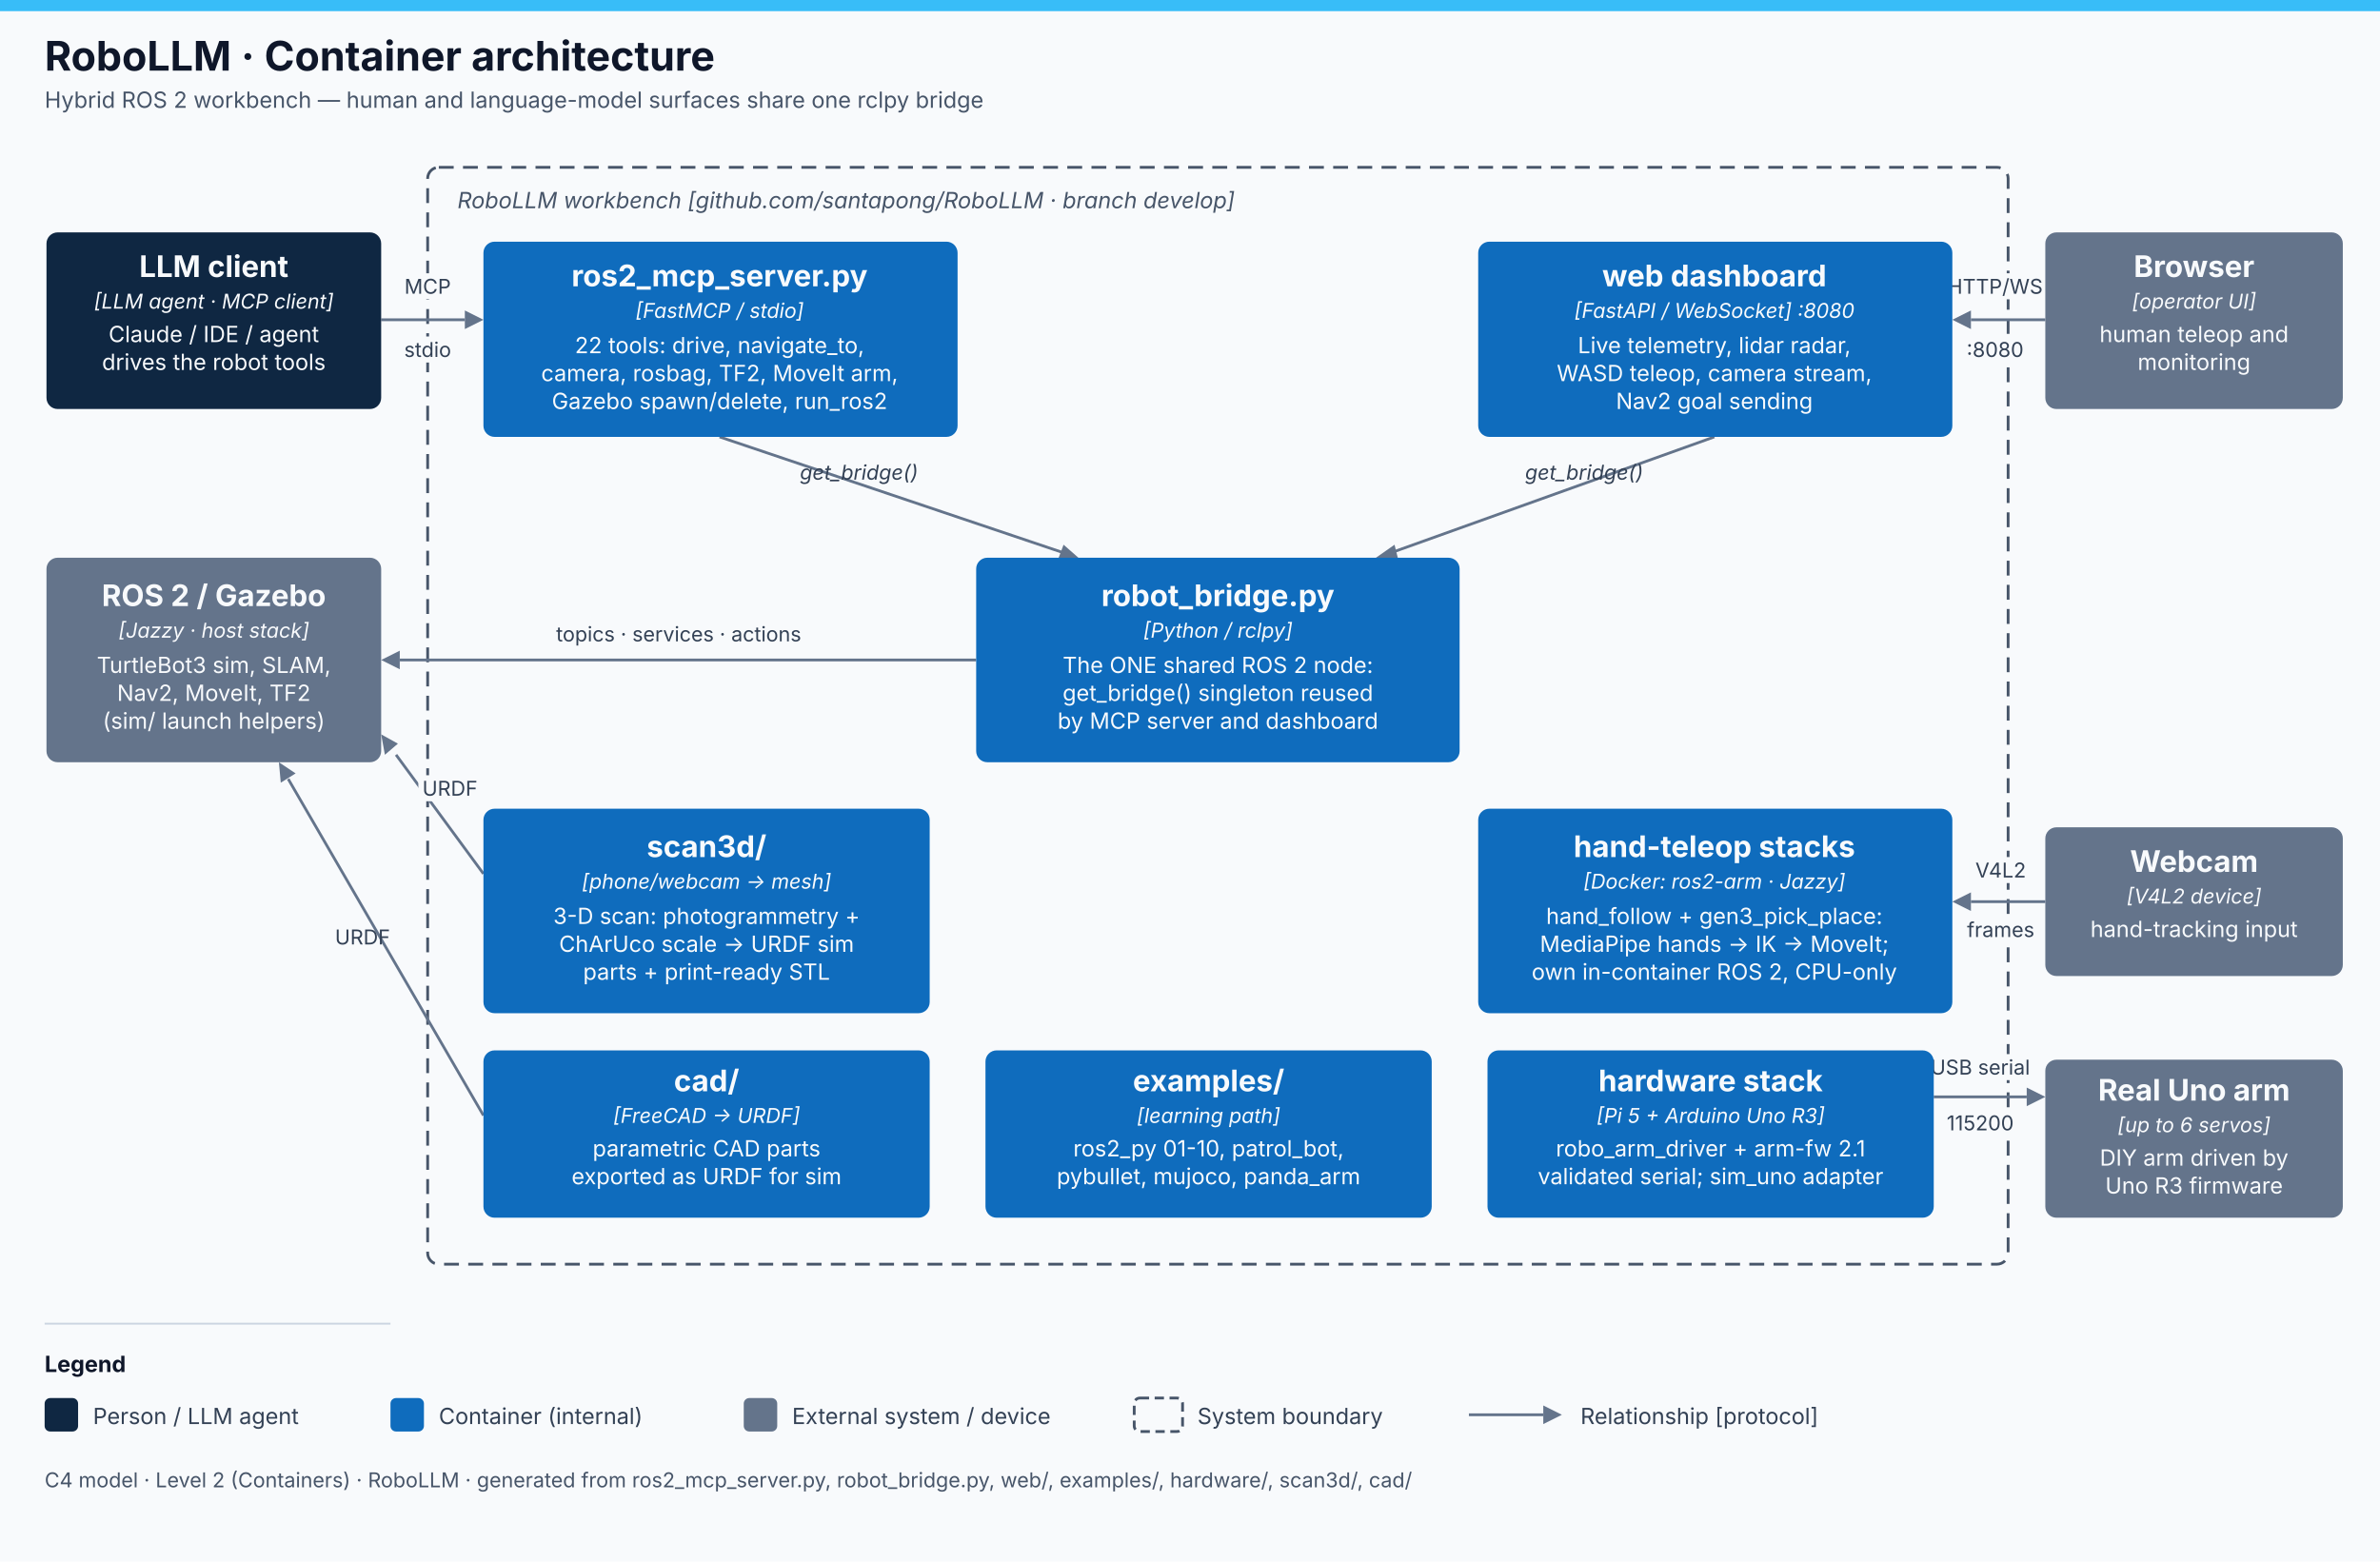
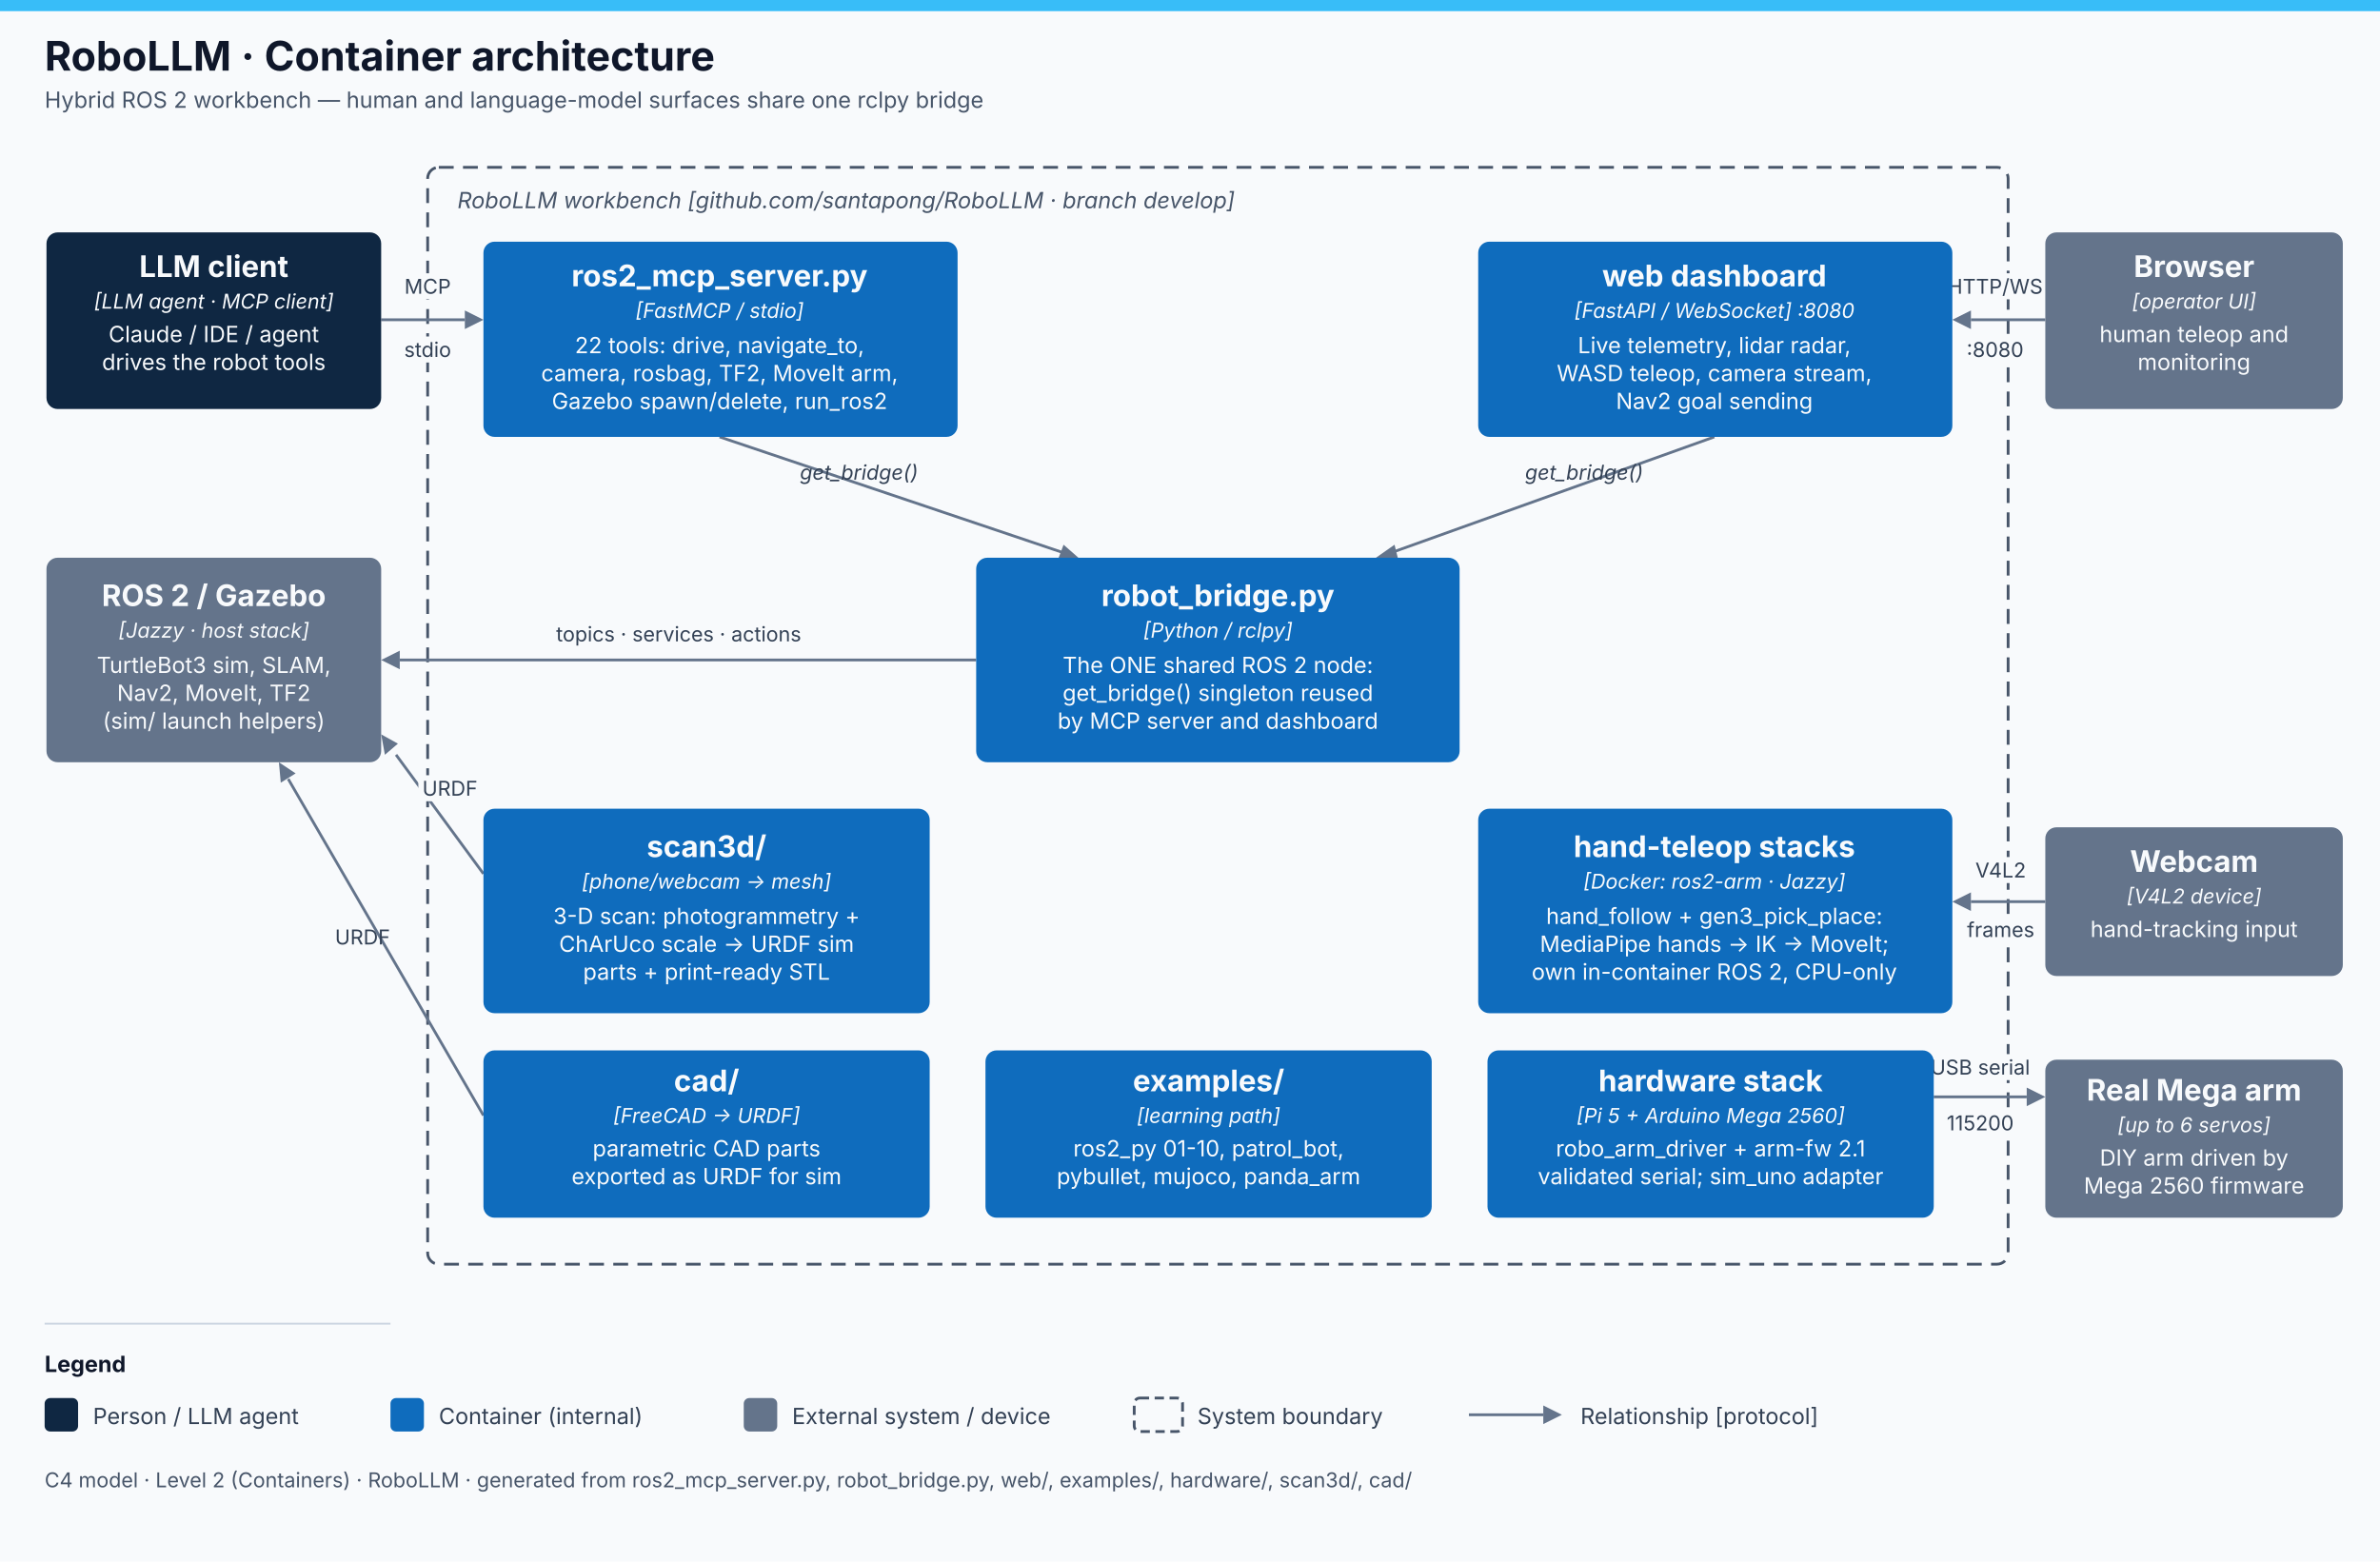
<svg xmlns="http://www.w3.org/2000/svg" viewBox="0 0 1280 840" font-family="Inter, Segoe UI, Arial, sans-serif" role="img" aria-labelledby="title desc">
  <rect x="0" y="0" width="1280" height="840" fill="#F8FAFC" />
  <text x="24" y="38" font-size="22" font-weight="700" fill="#0F172A">RoboLLM · Container architecture</text>
  <text x="24" y="58" font-size="12" fill="#475569">Hybrid ROS 2 workbench — human and language-model surfaces share one rclpy bridge</text>
  <rect x="230" y="90" width="850" height="590" rx="6" fill="none" stroke="#475569" stroke-width="1.5" stroke-dasharray="8,5" />
  <text x="246" y="112" font-size="12" font-style="italic" fill="#475569">RoboLLM workbench [github.com/santapong/RoboLLM · branch develop]</text>
  <line x1="205" y1="172" x2="250" y2="172" stroke="#64748B" stroke-width="1.5" />
  <polygon points="260,172 250,167 250,177" fill="#64748B" />
  <rect x="216" y="147" width="28" height="14" fill="#F8FAFC" />
  <text x="230" y="158" font-size="11" fill="#334155" text-anchor="middle">MCP</text>
  <rect x="209" y="181" width="42" height="14" fill="#F8FAFC" />
  <text x="230" y="192" font-size="11" fill="#334155" text-anchor="middle">stdio</text>
  <line x1="1100" y1="172" x2="1060" y2="172" stroke="#64748B" stroke-width="1.5" />
  <polygon points="1050,172 1060,167 1060,177" fill="#64748B" />
  <rect x="1046" y="147" width="54" height="14" fill="#F8FAFC" />
  <text x="1073" y="158" font-size="11" fill="#334155" text-anchor="middle">HTTP/WS</text>
  <rect x="1052" y="181" width="42" height="14" fill="#F8FAFC" />
  <text x="1073" y="192" font-size="11" fill="#334155" text-anchor="middle">:8080</text>
  <line x1="387" y1="235" x2="571" y2="297" stroke="#64748B" stroke-width="1.5" />
  <polygon points="580,300 569,301 572,293" fill="#64748B" />
  <text x="462" y="258" font-size="11" font-style="italic" fill="#334155" text-anchor="middle">get_bridge()</text>
  <line x1="922" y1="235" x2="749" y2="297" stroke="#64748B" stroke-width="1.5" />
  <polygon points="740,300 750,293 752,301" fill="#64748B" />
  <text x="852" y="258" font-size="11" font-style="italic" fill="#334155" text-anchor="middle">get_bridge()</text>
  <line x1="525" y1="355" x2="215" y2="355" stroke="#64748B" stroke-width="1.5" />
  <polygon points="205,355 215,350 215,360" fill="#64748B" />
  <text x="365" y="345" font-size="11" fill="#334155" text-anchor="middle">topics · services · actions</text>
  <line x1="260" y1="470" x2="213" y2="406" stroke="#64748B" stroke-width="1.5" />
  <polygon points="205,395 214,400 207,406" fill="#64748B" />
  <rect x="225" y="417" width="34" height="14" fill="#F8FAFC" />
  <text x="242" y="428" font-size="11" fill="#334155" text-anchor="middle">URDF</text>
  <line x1="260" y1="600" x2="155" y2="419" stroke="#64748B" stroke-width="1.5" />
  <polygon points="150,410 159,416 151,421" fill="#64748B" />
  <text x="195" y="508" font-size="11" fill="#334155" text-anchor="middle">URDF</text>
  <line x1="1100" y1="485" x2="1060" y2="485" stroke="#64748B" stroke-width="1.5" />
  <polygon points="1050,485 1060,480 1060,490" fill="#64748B" />
  <rect x="1059" y="461" width="34" height="14" fill="#F8FAFC" />
  <text x="1076" y="472" font-size="11" fill="#334155" text-anchor="middle">V4L2</text>
  <rect x="1052" y="493" width="48" height="14" fill="#F8FAFC" />
  <text x="1076" y="504" font-size="11" fill="#334155" text-anchor="middle">frames</text>
  <line x1="1040" y1="590" x2="1090" y2="590" stroke="#64748B" stroke-width="1.5" />
  <polygon points="1100,590 1090,585 1090,595" fill="#64748B" />
  <rect x="1028" y="567" width="74" height="14" fill="#F8FAFC" />
  <text x="1065" y="578" font-size="11" fill="#334155" text-anchor="middle">USB serial</text>
  <rect x="1041" y="597" width="48" height="14" fill="#F8FAFC" />
  <text x="1065" y="608" font-size="11" fill="#334155" text-anchor="middle">115200</text>
  <g>
    <rect x="25" y="125" width="180" height="95" rx="6" fill="#0F2742" />
    <text x="115" y="149" font-size="16" font-weight="bold" fill="#F8FAFC" text-anchor="middle">LLM client</text>
    <text x="115" y="166" font-size="11" font-style="italic" fill="#F8FAFC" text-anchor="middle">[LLM agent · MCP client]</text>
    <text x="115" y="184" font-size="12" fill="#F8FAFC" text-anchor="middle">Claude / IDE / agent</text>
    <text x="115" y="199" font-size="12" fill="#F8FAFC" text-anchor="middle">drives the robot tools</text>
  </g>
  <g>
    <rect x="25" y="300" width="180" height="110" rx="6" fill="#64748B" />
    <text x="115" y="326" font-size="16" font-weight="bold" fill="#F8FAFC" text-anchor="middle">ROS 2 / Gazebo</text>
    <text x="115" y="343" font-size="11" font-style="italic" fill="#F8FAFC" text-anchor="middle">[Jazzy · host stack]</text>
    <text x="115" y="362" font-size="12" fill="#F8FAFC" text-anchor="middle">TurtleBot3 sim, SLAM,</text>
    <text x="115" y="377" font-size="12" fill="#F8FAFC" text-anchor="middle">Nav2, MoveIt, TF2</text>
    <text x="115" y="392" font-size="12" fill="#F8FAFC" text-anchor="middle">(sim/ launch helpers)</text>
  </g>
  <g>
    <rect x="1100" y="125" width="160" height="95" rx="6" fill="#64748B" />
    <text x="1180" y="149" font-size="16" font-weight="bold" fill="#F8FAFC" text-anchor="middle">Browser</text>
    <text x="1180" y="166" font-size="11" font-style="italic" fill="#F8FAFC" text-anchor="middle">[operator UI]</text>
    <text x="1180" y="184" font-size="12" fill="#F8FAFC" text-anchor="middle">human teleop and</text>
    <text x="1180" y="199" font-size="12" fill="#F8FAFC" text-anchor="middle">monitoring</text>
  </g>
  <g>
    <rect x="1100" y="445" width="160" height="80" rx="6" fill="#64748B" />
    <text x="1180" y="469" font-size="16" font-weight="bold" fill="#F8FAFC" text-anchor="middle">Webcam</text>
    <text x="1180" y="486" font-size="11" font-style="italic" fill="#F8FAFC" text-anchor="middle">[V4L2 device]</text>
    <text x="1180" y="504" font-size="12" fill="#F8FAFC" text-anchor="middle">hand-tracking input</text>
  </g>
  <g>
    <rect x="1100" y="570" width="160" height="85" rx="6" fill="#64748B" />
-     <text x="1180" y="592" font-size="16" font-weight="bold" fill="#F8FAFC" text-anchor="middle">Real Uno arm</text>
+     <text x="1180" y="592" font-size="16" font-weight="bold" fill="#F8FAFC" text-anchor="middle">Real Mega arm</text>
    <text x="1180" y="609" font-size="11" font-style="italic" fill="#F8FAFC" text-anchor="middle">[up to 6 servos]</text>
    <text x="1180" y="627" font-size="12" fill="#F8FAFC" text-anchor="middle">DIY arm driven by</text>
-     <text x="1180" y="642" font-size="12" fill="#F8FAFC" text-anchor="middle">Uno R3 firmware</text>
+     <text x="1180" y="642" font-size="12" fill="#F8FAFC" text-anchor="middle">Mega 2560 firmware</text>
  </g>
  <g>
    <rect x="260" y="130" width="255" height="105" rx="6" fill="#0F6CBD" />
    <text x="387" y="154" font-size="16" font-weight="bold" fill="#F8FAFC" text-anchor="middle">ros2_mcp_server.py</text>
    <text x="387" y="171" font-size="11" font-style="italic" fill="#F8FAFC" text-anchor="middle">[FastMCP / stdio]</text>
    <text x="387" y="190" font-size="12" fill="#F8FAFC" text-anchor="middle">22 tools: drive, navigate_to,</text>
    <text x="387" y="205" font-size="12" fill="#F8FAFC" text-anchor="middle">camera, rosbag, TF2, MoveIt arm,</text>
    <text x="387" y="220" font-size="12" fill="#F8FAFC" text-anchor="middle">Gazebo spawn/delete, run_ros2</text>
  </g>
  <g>
    <rect x="795" y="130" width="255" height="105" rx="6" fill="#0F6CBD" />
    <text x="922" y="154" font-size="16" font-weight="bold" fill="#F8FAFC" text-anchor="middle">web dashboard</text>
    <text x="922" y="171" font-size="11" font-style="italic" fill="#F8FAFC" text-anchor="middle">[FastAPI / WebSocket] :8080</text>
    <text x="922" y="190" font-size="12" fill="#F8FAFC" text-anchor="middle">Live telemetry, lidar radar,</text>
    <text x="922" y="205" font-size="12" fill="#F8FAFC" text-anchor="middle">WASD teleop, camera stream,</text>
    <text x="922" y="220" font-size="12" fill="#F8FAFC" text-anchor="middle">Nav2 goal sending</text>
  </g>
  <g>
    <rect x="525" y="300" width="260" height="110" rx="6" fill="#0F6CBD" />
    <text x="655" y="326" font-size="16" font-weight="bold" fill="#F8FAFC" text-anchor="middle">robot_bridge.py</text>
    <text x="655" y="343" font-size="11" font-style="italic" fill="#F8FAFC" text-anchor="middle">[Python / rclpy]</text>
    <text x="655" y="362" font-size="12" fill="#F8FAFC" text-anchor="middle">The ONE shared ROS 2 node:</text>
    <text x="655" y="377" font-size="12" fill="#F8FAFC" text-anchor="middle">get_bridge() singleton reused</text>
    <text x="655" y="392" font-size="12" fill="#F8FAFC" text-anchor="middle">by MCP server and dashboard</text>
  </g>
  <g>
    <rect x="260" y="435" width="240" height="110" rx="6" fill="#0F6CBD" />
    <text x="380" y="461" font-size="16" font-weight="bold" fill="#F8FAFC" text-anchor="middle">scan3d/</text>
    <text x="380" y="478" font-size="11" font-style="italic" fill="#F8FAFC" text-anchor="middle">[phone/webcam → mesh]</text>
    <text x="380" y="497" font-size="12" fill="#F8FAFC" text-anchor="middle">3-D scan: photogrammetry +</text>
    <text x="380" y="512" font-size="12" fill="#F8FAFC" text-anchor="middle">ChArUco scale → URDF sim</text>
    <text x="380" y="527" font-size="12" fill="#F8FAFC" text-anchor="middle">parts + print-ready STL</text>
  </g>
  <g>
    <rect x="795" y="435" width="255" height="110" rx="6" fill="#0F6CBD" />
    <text x="922" y="461" font-size="16" font-weight="bold" fill="#F8FAFC" text-anchor="middle">hand-teleop stacks</text>
    <text x="922" y="478" font-size="11" font-style="italic" fill="#F8FAFC" text-anchor="middle">[Docker: ros2-arm · Jazzy]</text>
    <text x="922" y="497" font-size="12" fill="#F8FAFC" text-anchor="middle">hand_follow + gen3_pick_place:</text>
    <text x="922" y="512" font-size="12" fill="#F8FAFC" text-anchor="middle">MediaPipe hands → IK → MoveIt;</text>
    <text x="922" y="527" font-size="12" fill="#F8FAFC" text-anchor="middle">own in-container ROS 2, CPU-only</text>
  </g>
  <g>
    <rect x="260" y="565" width="240" height="90" rx="6" fill="#0F6CBD" />
    <text x="380" y="587" font-size="16" font-weight="bold" fill="#F8FAFC" text-anchor="middle">cad/</text>
    <text x="380" y="604" font-size="11" font-style="italic" fill="#F8FAFC" text-anchor="middle">[FreeCAD → URDF]</text>
    <text x="380" y="622" font-size="12" fill="#F8FAFC" text-anchor="middle">parametric CAD parts</text>
    <text x="380" y="637" font-size="12" fill="#F8FAFC" text-anchor="middle">exported as URDF for sim</text>
  </g>
  <g>
    <rect x="530" y="565" width="240" height="90" rx="6" fill="#0F6CBD" />
    <text x="650" y="587" font-size="16" font-weight="bold" fill="#F8FAFC" text-anchor="middle">examples/</text>
    <text x="650" y="604" font-size="11" font-style="italic" fill="#F8FAFC" text-anchor="middle">[learning path]</text>
    <text x="650" y="622" font-size="12" fill="#F8FAFC" text-anchor="middle">ros2_py 01-10, patrol_bot,</text>
    <text x="650" y="637" font-size="12" fill="#F8FAFC" text-anchor="middle">pybullet, mujoco, panda_arm</text>
  </g>
  <g>
    <rect x="800" y="565" width="240" height="90" rx="6" fill="#0F6CBD" />
    <text x="920" y="587" font-size="16" font-weight="bold" fill="#F8FAFC" text-anchor="middle">hardware stack</text>
-     <text x="920" y="604" font-size="11" font-style="italic" fill="#F8FAFC" text-anchor="middle">[Pi 5 + Arduino Uno R3]</text>
+     <text x="920" y="604" font-size="11" font-style="italic" fill="#F8FAFC" text-anchor="middle">[Pi 5 + Arduino Mega 2560]</text>
    <text x="920" y="622" font-size="12" fill="#F8FAFC" text-anchor="middle">robo_arm_driver + arm-fw 2.1</text>
    <text x="920" y="637" font-size="12" fill="#F8FAFC" text-anchor="middle">validated serial; sim_uno adapter</text>
  </g>
  <line x1="24" y1="712" x2="210" y2="712" stroke="#CBD5E1" stroke-width="1" />
  <text x="24" y="738" font-size="12" font-weight="bold" fill="#0F172A">Legend</text>
  <g>
    <rect x="24" y="752" width="18" height="18" rx="3" fill="#0F2742" />
    <text x="50" y="766" font-size="12" fill="#334155">Person / LLM agent</text>
    <rect x="210" y="752" width="18" height="18" rx="3" fill="#0F6CBD" />
    <text x="236" y="766" font-size="12" fill="#334155">Container (internal)</text>
    <rect x="400" y="752" width="18" height="18" rx="3" fill="#64748B" />
    <text x="426" y="766" font-size="12" fill="#334155">External system / device</text>
    <rect x="610" y="752" width="26" height="18" rx="3" fill="none" stroke="#475569" stroke-width="1.5" stroke-dasharray="5,3" />
    <text x="644" y="766" font-size="12" fill="#334155">System boundary</text>
    <line x1="790" y1="761" x2="830" y2="761" stroke="#64748B" stroke-width="1.5" />
    <polygon points="840,761 830,756 830,766" fill="#64748B" />
    <text x="850" y="766" font-size="12" fill="#334155">Relationship [protocol]</text>
  </g>
  <text x="24" y="800" font-size="11" fill="#475569">C4 model · Level 2 (Containers) · RoboLLM · generated from ros2_mcp_server.py, robot_bridge.py, web/, examples/, hardware/, scan3d/, cad/</text>
  <rect x="0" y="0" width="100%" height="6" fill="#38BDF8" />
</svg>
